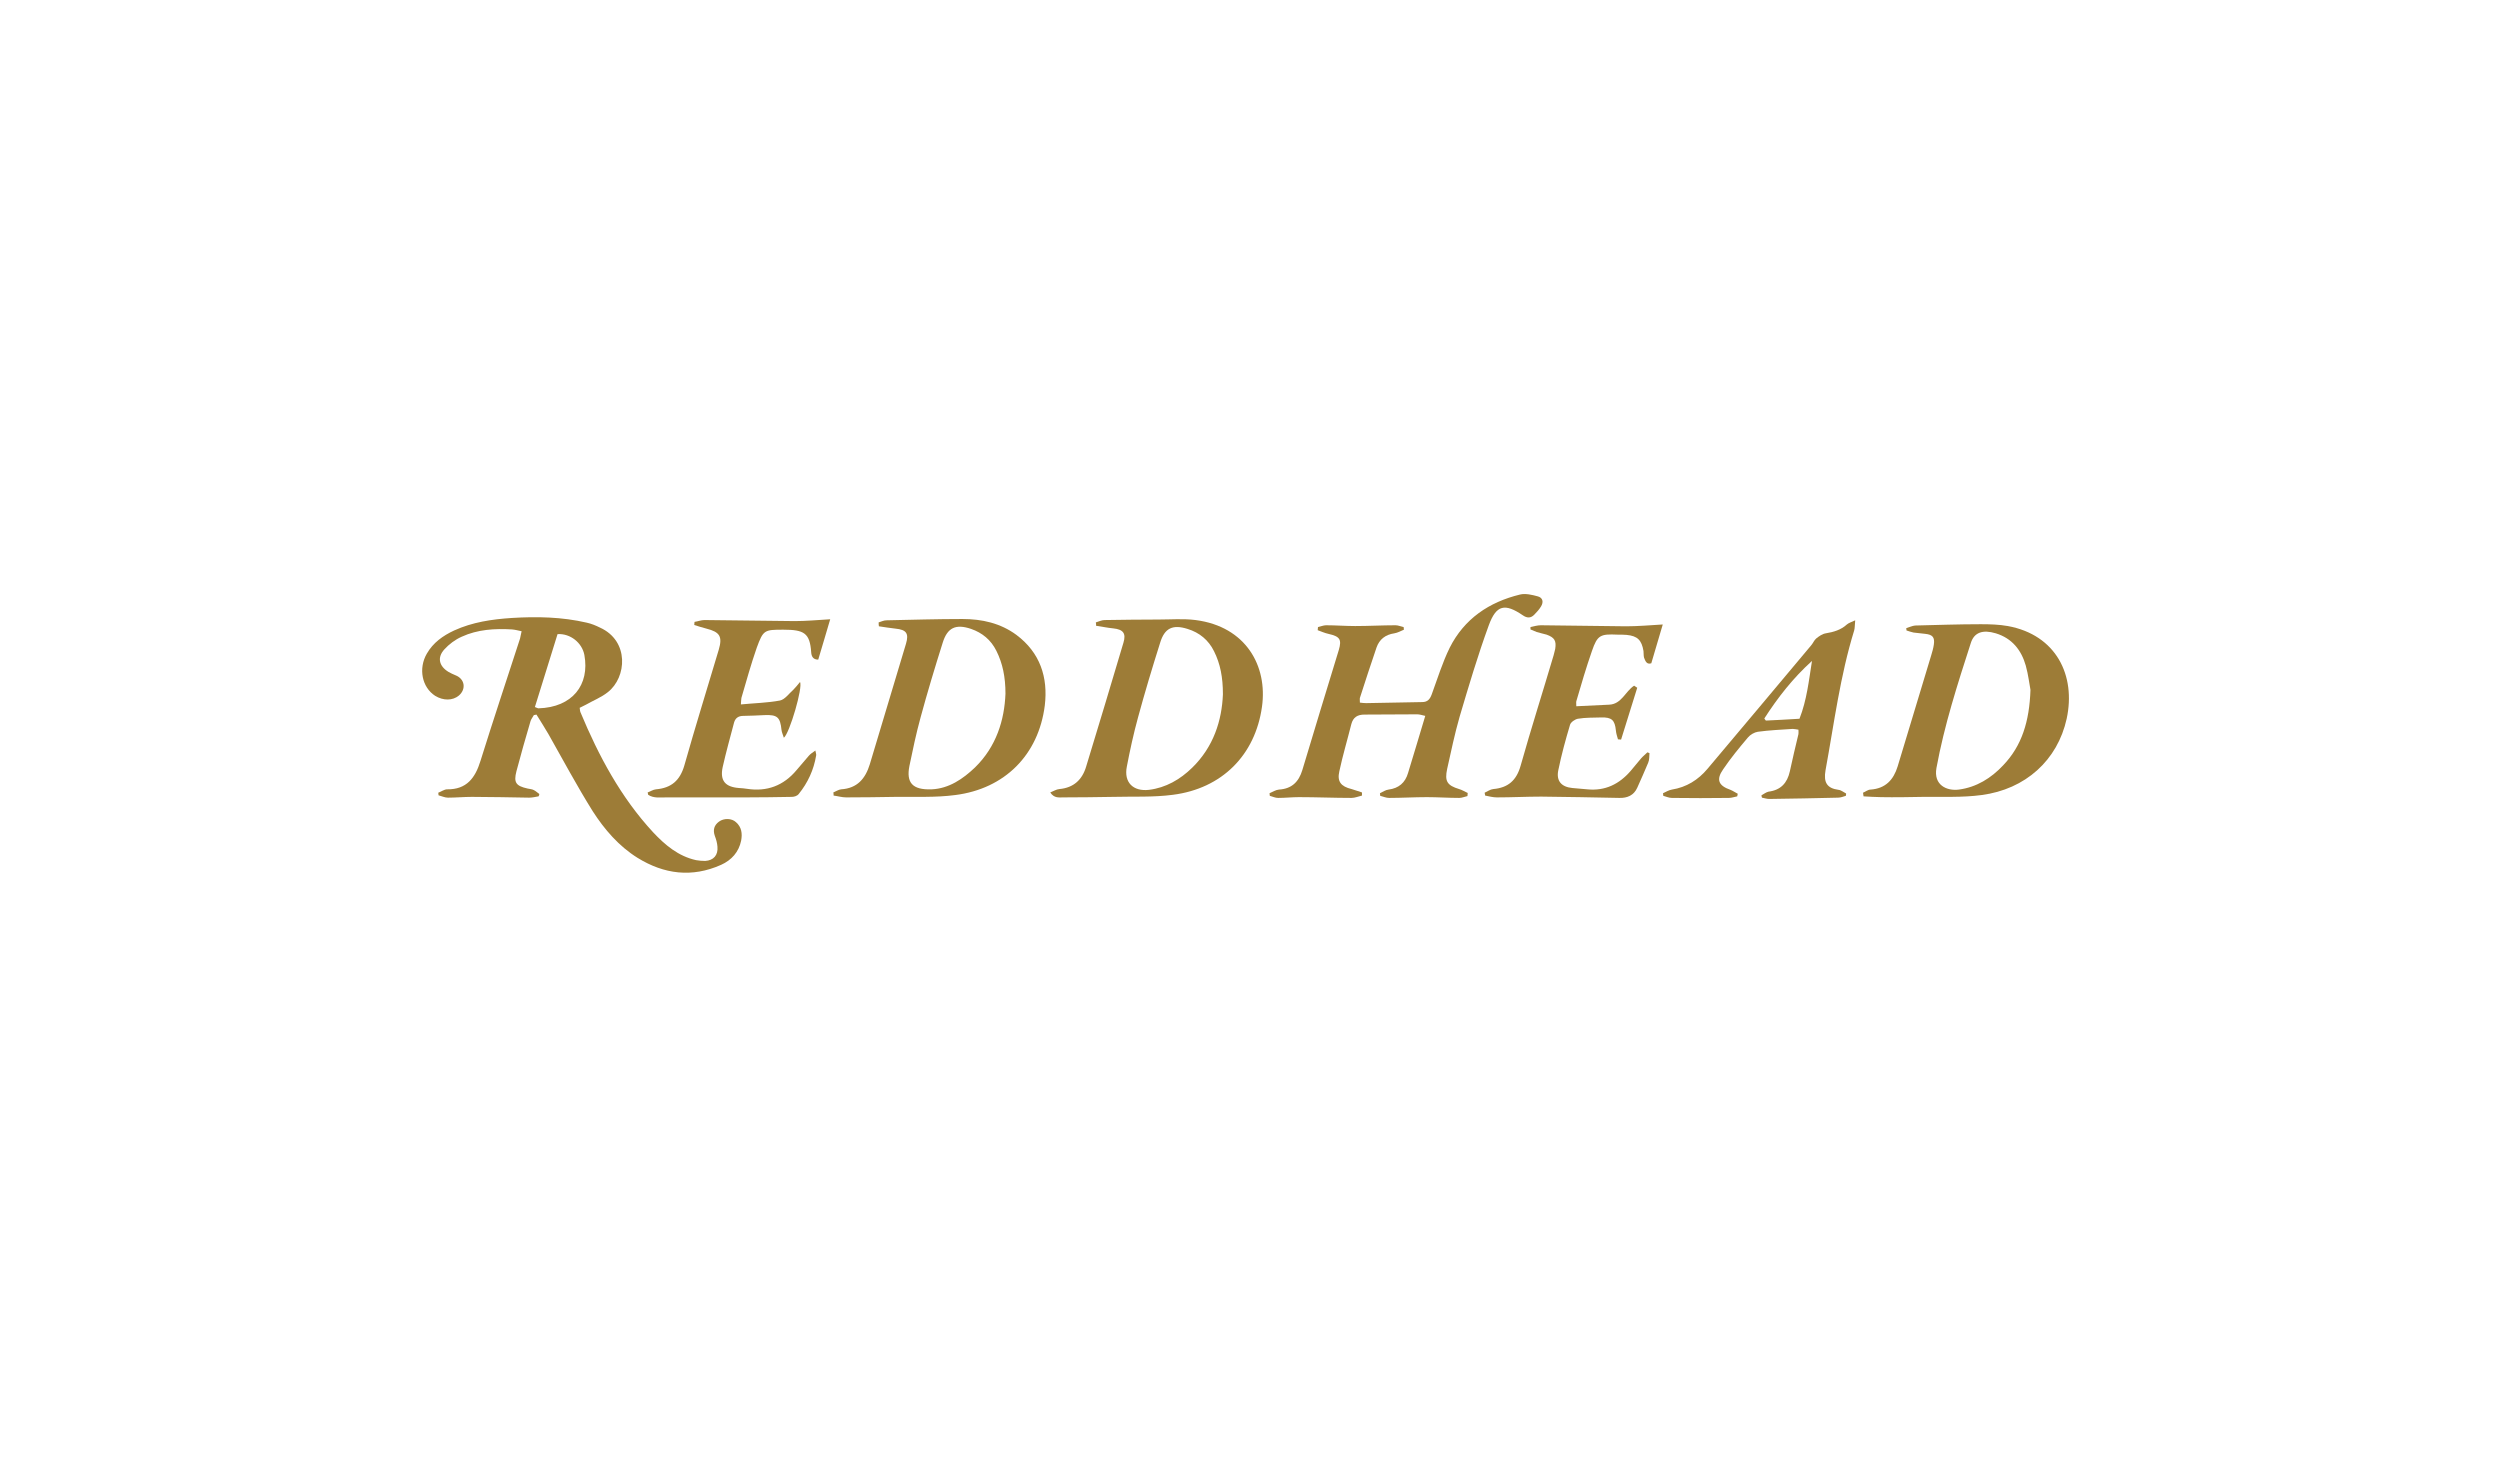
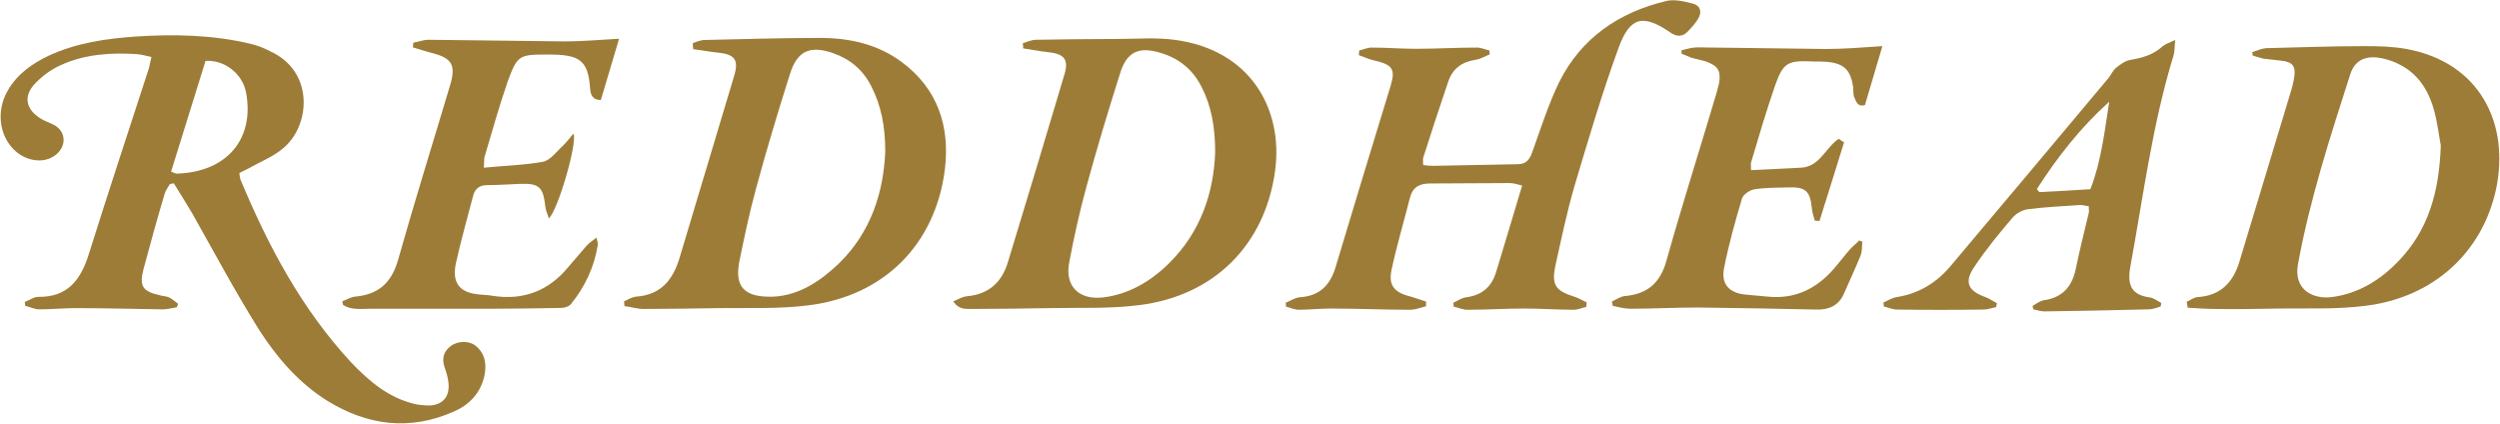
- <svg xmlns="http://www.w3.org/2000/svg" version="1.1" id="Layer_1" x="0px" y="0px" viewBox="0 0 960 560" style="enable-background:new 0 0 960 560;" xml:space="preserve">
-   <style type="text/css">
- 	.st0{fill:#9D7C37;}
- </style>
+ <svg xmlns="http://www.w3.org/2000/svg" version="1.1" id="Layer_1" x="0px" y="0px" viewBox="346.9 439.9 1219.5 206.4" enable-background="new 346.9 439.9 1219.5 206.4" xml:space="preserve">
  <g>
-     <path class="st0" d="M206.8,305.8c-1.2,0.2-2.4,0.5-3.6,0.5c-7.3-0.1-14.6-0.3-22-0.3c-3.1,0-6.2,0.3-9.2,0.3   c-1.2,0-2.4-0.6-3.6-0.9c0-0.3-0.1-0.7-0.1-1c1.1-0.4,2.3-1.3,3.4-1.3c7.5,0.1,10.8-4.4,12.8-10.9c4.9-15.7,10.1-31.3,15.2-47   c0.2-0.8,0.3-1.6,0.6-2.8c-1.4-0.3-2.5-0.6-3.7-0.7c-6.6-0.4-13.2,0-19.3,2.8c-2.5,1.1-4.9,2.9-6.7,4.9c-2.8,3.1-2,6.4,1.6,8.6   c0.8,0.5,1.8,0.9,2.7,1.3c3.6,1.4,4.2,5.3,1.3,7.8c-2.4,2-6,2-9.1,0.1c-5.1-3.3-6.5-10.5-3.2-16.2c2.4-4.2,6.2-6.9,10.5-8.9   c7-3.2,14.5-4.3,22.1-4.8c9.7-0.6,19.3-0.4,28.8,1.8c1.8,0.4,3.5,1.1,5.1,1.9c11.3,5.1,10.3,19.1,3,24.8c-2.5,2-5.6,3.2-8.4,4.8   c-0.8,0.4-1.6,0.8-2.4,1.2c0.1,0.7,0.1,1.2,0.3,1.7c7,16.8,15.5,32.7,27.9,46.1c4.6,4.9,9.7,9.2,16.5,10.7c1.1,0.2,2.3,0.3,3.5,0.3   c3.2-0.2,5-2.2,4.7-5.5c-0.1-1.4-0.5-2.8-1-4.1c-0.8-2.3-0.3-4.1,1.6-5.5c1.9-1.4,4.9-1.3,6.5,0.2c2.2,1.9,2.5,4.4,2,7.1   c-0.9,4.4-3.7,7.5-7.7,9.3c-11.2,5-21.9,3.6-32.1-2.7c-7.2-4.5-12.7-10.9-17.2-17.9c-6-9.6-11.4-19.7-17-29.6c-1.5-2.5-3-5-4.6-7.5   c-0.3,0.1-0.6,0.1-1,0.2c-0.4,0.8-1.1,1.6-1.3,2.4c-1.9,6.4-3.7,12.8-5.4,19.2c-1.1,4.3-0.2,5.6,4.3,6.6c0.8,0.2,1.7,0.2,2.4,0.6   c0.8,0.4,1.4,1,2.1,1.5C207.1,305.2,207,305.5,206.8,305.8z M214.1,243.5c-2.9,9.3-5.8,18.6-8.7,28c0.8,0.3,1.1,0.5,1.4,0.5   c13-0.4,19.7-9,17.6-20.5C223.5,246.8,219,243.2,214.1,243.5z" />
-     <path class="st0" d="M563.5,305.7c-1,0.2-2.1,0.7-3.1,0.7c-4.2,0-8.3-0.3-12.5-0.3c-4.8,0-9.7,0.3-14.5,0.3c-1.1,0-2.2-0.5-3.4-0.8   c0-0.3-0.1-0.7-0.1-1c1.1-0.5,2.2-1.3,3.3-1.4c3.9-0.5,6.4-2.6,7.5-6.4c2.2-7.1,4.3-14.3,6.6-21.9c-1.3-0.3-2.2-0.6-3.1-0.6   c-6.7,0-13.5,0.1-20.2,0.1c-2.7,0-4.4,1-5.1,3.7c-1.5,6-3.3,12-4.6,18.1c-0.9,3.9,0.6,5.8,4.7,6.8c1.4,0.4,2.7,0.9,4,1.3   c0,0.4,0,0.8,0,1.2c-1.3,0.3-2.7,0.9-4,0.9c-6.7,0-13.5-0.3-20.2-0.3c-2.7,0-5.3,0.3-8,0.3c-1.1,0-2.1-0.5-3.2-0.8   c0-0.3-0.1-0.7-0.1-1c1.2-0.5,2.4-1.3,3.6-1.4c4.9-0.3,7.6-2.9,9-7.5c4.6-15.4,9.3-30.7,14-46.1c1.2-4.1,0.4-5.2-4-6.2   c-1.4-0.3-2.7-0.9-4.1-1.4c0-0.4,0.1-0.8,0.1-1.2c1-0.2,2.1-0.7,3.1-0.7c3.7,0,7.5,0.3,11.2,0.3c5.2,0,10.3-0.3,15.5-0.3   c1,0,2.1,0.5,3.1,0.7c0,0.3,0.1,0.7,0.1,1c-1.2,0.5-2.4,1.2-3.7,1.4c-3.4,0.5-5.7,2.3-6.8,5.4c-2.2,6.4-4.3,12.9-6.4,19.4   c-0.1,0.4,0,1,0,1.8c0.8,0.1,1.6,0.2,2.4,0.2c7.2-0.1,14.3-0.3,21.5-0.4c2.1,0,3-1.1,3.7-3c2.2-6,4.1-12.2,6.9-17.9   c5.6-11.1,15.1-17.5,27-20.4c2.1-0.5,4.6,0.1,6.8,0.7c1.9,0.5,2.3,2.1,1.3,3.8c-0.7,1.2-1.7,2.3-2.7,3.3c-1.3,1.3-2.7,1.3-4.3,0.2   c-6.9-4.7-10.2-4.1-13.1,3.8c-4.2,11.5-7.7,23.3-11.2,35.1c-1.9,6.6-3.3,13.4-4.8,20.1c-1,4.7,0,6.3,4.6,7.7c1.1,0.3,2.2,1,3.3,1.5   C563.6,305,563.5,305.3,563.5,305.7z" />
-     <path class="st0" d="M337.4,239c1-0.3,2-0.8,3-0.8c9.7-0.2,19.4-0.5,29.2-0.5c7.5,0,14.6,1.6,20.7,6.1c9.1,6.8,12.2,16.3,10.9,27.1   c-2.4,19-15.4,32-34.4,34.4c-7.5,1-15.2,0.6-22.9,0.7c-6.3,0.1-12.6,0.2-19,0.2c-1.6,0-3.2-0.5-4.8-0.7c0-0.4,0-0.8-0.1-1.2   c1-0.4,2-1.1,3-1.2c6.2-0.4,9.3-4.1,11-9.6c4.6-15.4,9.3-30.9,13.9-46.3c1.2-4,0.1-5.4-4-5.8c-2.1-0.2-4.2-0.6-6.4-0.9   C337.4,240,337.4,239.5,337.4,239z M386.1,266.4c0-6.5-1.1-11.7-3.5-16.5c-2.1-4.2-5.4-6.9-9.7-8.4c-5.9-2-9.1-0.5-10.9,5.3   c-3,9.5-5.9,19.1-8.5,28.7c-1.7,6.2-3,12.4-4.3,18.7c-1.2,6.2,1,9.2,8.6,8.9c6.6-0.3,12-4,16.6-8.4   C382.6,286.7,385.7,276.5,386.1,266.4z" />
-     <path class="st0" d="M403.3,304.3c1.3-0.5,2.3-1.2,3.5-1.3c5.5-0.5,8.8-3.6,10.3-8.7c4.8-15.8,9.6-31.6,14.3-47.5   c1.1-3.6-0.1-5.1-3.9-5.5c-2.2-0.2-4.4-0.7-6.6-1c0-0.4,0-0.9-0.1-1.3c1.1-0.3,2.2-0.9,3.4-0.9c6.9-0.1,13.8-0.2,20.7-0.2   c4.7,0,9.5-0.4,14.2,0.2c19.4,2.5,27.7,17.7,25.5,33.3c-2.6,18.6-15.4,31.4-34.2,33.8c-7.5,1-15.2,0.6-22.9,0.8   c-6.4,0.1-12.8,0.2-19.2,0.2C406.7,306.2,404.8,306.6,403.3,304.3z M469.6,266.6c0-6.5-1-11.7-3.4-16.5c-2.1-4.3-5.6-7.2-10.2-8.6   c-5.7-1.8-8.8-0.3-10.5,5.3c-3,9.5-5.9,19.1-8.5,28.7c-1.7,6.2-3.1,12.6-4.3,18.9c-1.2,6,2.4,9.6,8.5,8.9c6.5-0.8,12-4,16.6-8.5   C466,286.8,469.2,276.7,469.6,266.6z" />
-     <path class="st0" d="M715.4,304.4c1-0.4,1.9-1.2,2.9-1.2c5.7-0.4,8.8-3.7,10.4-8.9c4.3-14.2,8.6-28.5,12.9-42.7   c0.4-1.3,0.8-2.7,1-4.1c0.4-2.8-0.5-3.8-3.3-4.1c-1.5-0.2-3-0.3-4.5-0.5c-0.9-0.2-1.8-0.5-2.7-0.8c0-0.3-0.1-0.6-0.1-0.9   c1.1-0.3,2.3-0.9,3.4-1c8.4-0.2,16.8-0.5,25.2-0.5c3.5,0,7,0.1,10.4,0.7c18.6,3.4,26.2,19,22.6,35.6c-3.5,15.9-15.8,27.1-32.7,29.3   c-7.4,1-14.9,0.6-22.4,0.7c-5.4,0.1-10.8,0.2-16.2,0.1c-2.2,0-4.5-0.2-6.7-0.3C715.5,305.3,715.5,304.9,715.4,304.4z M779.7,264.9   c-0.4-2-0.8-5.7-1.8-9.3c-1.7-6-5.3-10.5-11.5-12.4c-5-1.5-8.3-0.4-9.6,3.7c-5.1,15.8-10.2,31.6-13.2,48c-1.2,6.6,4,8.9,8.6,8.3   c6.8-0.9,12.4-4.4,17-9.3C776.4,286.4,779.3,277,779.7,264.9z" />
-     <path class="st0" d="M284.5,270.5c5.2-0.5,10.2-0.6,15-1.5c1.9-0.4,3.4-2.6,5.1-4.1c0.9-0.9,1.7-1.9,2.6-3c1.2,1.9-4,19.7-6.2,21.4   c-0.3-1.1-0.8-2-0.9-3c-0.5-4.9-1.6-5.9-6.5-5.7c-2.7,0.1-5.5,0.3-8.2,0.3c-1.8,0-3,0.8-3.5,2.5c-1.5,5.7-3.1,11.4-4.4,17.2   c-1.1,5.2,1,7.6,6.3,8c1,0.1,2,0.1,3,0.3c7.7,1.2,14.1-1.2,19.1-7.2c1.6-1.8,3.1-3.7,4.7-5.5c0.6-0.7,1.4-1.2,2.5-2   c0.2,1,0.4,1.5,0.3,1.9c-0.9,5.5-3.2,10.5-6.7,14.8c-0.5,0.7-1.7,1.1-2.6,1.1c-5.9,0.1-11.8,0.2-17.7,0.2c-10.2,0-20.3,0-30.5,0   c-2.4,0-4.9,0.4-7-1c-0.1-0.3-0.1-0.6-0.2-0.9c1.1-0.4,2.1-1.1,3.2-1.2c5.8-0.5,9.2-3.3,10.9-9.2c4.2-14.9,8.8-29.6,13.2-44.4   c1.5-5.1,0.4-6.8-4.7-8.1c-1.6-0.4-3.1-0.9-4.7-1.4c0-0.4,0.1-0.8,0.1-1.2c1.3-0.2,2.6-0.7,3.8-0.7c11.6,0.1,23.1,0.3,34.7,0.4   c4.3,0,8.6-0.4,13.6-0.7c-1.5,5.2-3.1,10.4-4.6,15.5c-2,0-2.6-1.3-2.7-2.8c-0.5-7.4-2.7-8.7-10.7-8.7c-7.3,0-7.7,0.1-10.2,6.9   c-2.2,6.3-4,12.8-5.9,19.3C284.6,268.6,284.6,269.2,284.5,270.5z" />
-     <path class="st0" d="M628.7,264.1c-2.1,6.6-4.1,13.3-6.2,19.9c-0.4,0-0.8-0.1-1.2-0.1c-0.3-1.1-0.7-2.2-0.8-3.4   c-0.4-4-1.6-5.1-5.6-5c-3,0.1-6,0-9,0.5c-1.1,0.2-2.7,1.3-3,2.3c-1.7,5.7-3.3,11.5-4.5,17.4c-0.9,4.2,1.2,6.5,5.4,6.9   c1.9,0.2,3.8,0.3,5.7,0.5c6.9,0.7,12.3-2,16.7-7.1c1.4-1.6,2.6-3.2,4-4.8c0.7-0.8,1.6-1.5,2.4-2.3c0.3,0.1,0.5,0.2,0.8,0.3   c-0.1,1.2,0,2.6-0.5,3.7c-1.3,3.2-2.8,6.4-4.2,9.6c-1.3,2.9-3.8,4-6.9,3.9c-10-0.2-20-0.4-30-0.5c-5.7,0-11.3,0.3-17,0.3   c-1.5,0-3-0.4-4.5-0.7c-0.1-0.4-0.1-0.7-0.2-1.1c1.1-0.5,2.2-1.3,3.3-1.4c5.7-0.5,8.9-3.3,10.5-8.9c4-14.2,8.5-28.3,12.7-42.5   c0.2-0.8,0.4-1.6,0.6-2.4c0.5-3.2-0.3-4.4-3.3-5.5c-1.3-0.4-2.6-0.6-3.8-1c-0.8-0.3-1.6-0.7-2.4-1c0-0.3,0-0.6,0-0.9   c1.3-0.3,2.7-0.7,4-0.7c10.9,0.1,21.8,0.3,32.7,0.4c4.5,0,9.1-0.4,14.1-0.7c-1.5,5-2.9,9.9-4.4,14.9c-1.8,0.6-2.3-0.9-2.8-2.2   c-0.2-0.8-0.1-1.7-0.2-2.5c-0.7-4.2-2.3-5.8-6.5-6.2c-1.2-0.1-2.3-0.1-3.5-0.1c-6.6-0.3-7.7,0.2-9.8,6.3c-2.2,6.3-4.1,12.8-6,19.3   c-0.1,0.4,0,1,0,1.9c4.3-0.2,8.4-0.4,12.6-0.6c4.8-0.2,6.2-5.1,9.6-7.3C628.1,263.7,628.4,263.9,628.7,264.1z" />
-     <path class="st0" d="M708.8,305.6c-1,0.3-2,0.7-3,0.7c-8.8,0.2-17.6,0.4-26.4,0.5c-0.9,0-1.8-0.3-2.8-0.5c-0.1-0.3-0.2-0.6-0.2-0.9   c0.9-0.5,1.8-1.2,2.7-1.4c4.7-0.6,7.2-3.3,8.2-7.8c1-4.8,2.2-9.6,3.3-14.3c0.1-0.5,0-1,0-1.7c-0.8-0.1-1.5-0.3-2.2-0.3   c-4.5,0.3-9,0.5-13.4,1.1c-1.3,0.2-2.9,1.1-3.8,2.2c-3.3,3.9-6.6,7.9-9.5,12.2c-2.8,4-1.8,6.3,2.8,7.9c1,0.4,1.8,1,2.8,1.5   c-0.1,0.3-0.1,0.6-0.2,1c-1.1,0.2-2.1,0.6-3.2,0.6c-7.3,0.1-14.6,0.1-21.9,0c-1.1,0-2.2-0.5-3.3-0.8c0-0.3-0.1-0.7-0.1-1   c1.1-0.5,2.2-1.2,3.4-1.4c5.6-0.9,10.1-3.7,13.7-8c13.3-15.8,26.6-31.6,39.8-47.4c0.7-0.8,1.1-1.9,1.9-2.6c1.1-0.9,2.4-1.8,3.7-2   c3-0.5,5.8-1.3,8.1-3.4c0.7-0.6,1.7-0.9,3.2-1.6c-0.2,1.8-0.1,2.9-0.4,3.9c-5.4,17.5-7.7,35.7-11,53.7c-0.8,4.6,0.5,6.9,5,7.5   c1,0.1,1.9,0.9,2.9,1.4C708.9,304.9,708.9,305.3,708.8,305.6z M695.8,253.8c-7.2,6.5-13.1,14-18.3,22.1c0.2,0.3,0.4,0.6,0.6,0.8   c4.1-0.2,8.2-0.4,12.9-0.7C693.8,268.9,694.6,261.4,695.8,253.8z" />
+     <path fill="#9D7C37" d="M433.1,589.8c-2.3,0.4-4.6,1-6.9,1c-14.1-0.2-28.2-0.6-42.4-0.6c-6,0-12,0.6-17.7,0.6   c-2.3,0-4.6-1.2-6.9-1.7c0-0.6-0.2-1.4-0.2-1.9c2.1-0.8,4.4-2.5,6.6-2.5c14.5,0.2,20.8-8.5,24.7-21c9.5-30.3,19.5-60.4,29.3-90.6   c0.4-1.5,0.6-3.1,1.2-5.4c-2.7-0.6-4.8-1.2-7.1-1.4c-12.7-0.8-25.5,0-37.2,5.4c-4.8,2.1-9.4,5.6-12.9,9.4c-5.4,6-3.9,12.3,3.1,16.6   c1.5,1,3.5,1.7,5.2,2.5c6.9,2.7,8.1,10.2,2.5,15c-4.6,3.9-11.6,3.9-17.6,0.2c-9.8-6.4-12.5-20.2-6.2-31.2   c4.6-8.1,12-13.3,20.2-17.2c13.5-6.2,28-8.3,42.6-9.3c18.7-1.2,37.2-0.8,55.5,3.5c3.5,0.8,6.8,2.1,9.8,3.7   c21.8,9.8,19.9,36.8,5.8,47.8c-4.8,3.9-10.8,6.2-16.2,9.3c-1.5,0.8-3.1,1.5-4.6,2.3c0.2,1.3,0.2,2.3,0.6,3.3   c13.5,32.4,29.9,63.1,53.8,88.9c8.9,9.4,18.7,17.7,31.8,20.6c2.1,0.4,4.4,0.6,6.8,0.6c6.2-0.4,9.6-4.2,9.1-10.6   c-0.2-2.7-1-5.4-1.9-7.9c-1.5-4.4-0.6-7.9,3.1-10.6s9.5-2.5,12.5,0.4c4.2,3.7,4.8,8.5,3.9,13.7c-1.7,8.5-7.1,14.5-14.9,17.9   c-21.6,9.6-42.2,6.9-61.9-5.2c-13.9-8.7-24.5-21-33.2-34.5c-11.6-18.5-22-38-32.8-57.1c-2.9-4.8-5.8-9.6-8.9-14.5   c-0.6,0.2-1.2,0.2-1.9,0.4c-0.8,1.5-2.1,3.1-2.5,4.6c-3.7,12.3-7.1,24.7-10.4,37c-2.1,8.3-0.4,10.8,8.3,12.7   c1.5,0.4,3.3,0.4,4.6,1.2c1.5,0.8,2.7,1.9,4,2.9C433.7,588.6,433.5,589.2,433.1,589.8z M447.2,469.6c-5.6,17.9-11.2,35.9-16.8,54   c1.5,0.6,2.1,1,2.7,1c25.1-0.8,38-17.4,33.9-39.5C465.3,476,456.6,469,447.2,469.6z" />
+     <path fill="#9D7C37" d="M1121,589.6c-1.9,0.4-4.1,1.4-6,1.4c-8.1,0-16-0.6-24.1-0.6c-9.3,0-18.7,0.6-28,0.6c-2.1,0-4.2-1-6.6-1.5   c0-0.6-0.2-1.4-0.2-1.9c2.1-1,4.2-2.5,6.4-2.7c7.5-1,12.3-5,14.5-12.3c4.2-13.7,8.3-27.6,12.7-42.2c-2.5-0.6-4.2-1.2-6-1.2   c-12.9,0-26,0.2-39,0.2c-5.2,0-8.5,1.9-9.8,7.1c-2.9,11.6-6.4,23.1-8.9,34.9c-1.7,7.5,1.2,11.2,9.1,13.1c2.7,0.8,5.2,1.7,7.7,2.5   c0,0.8,0,1.5,0,2.3c-2.5,0.6-5.2,1.7-7.7,1.7c-12.9,0-26-0.6-39-0.6c-5.2,0-10.2,0.6-15.4,0.6c-2.1,0-4.1-1-6.2-1.5   c0-0.6-0.2-1.4-0.2-1.9c2.3-1,4.6-2.5,6.9-2.7c9.4-0.6,14.7-5.6,17.4-14.5c8.9-29.7,17.9-59.2,27-88.9c2.3-7.9,0.8-10-7.7-12   c-2.7-0.6-5.2-1.7-7.9-2.7c0-0.8,0.2-1.5,0.2-2.3c1.9-0.4,4.1-1.4,6-1.4c7.1,0,14.5,0.6,21.6,0.6c10,0,19.9-0.6,29.9-0.6   c1.9,0,4.1,1,6,1.4c0,0.6,0.2,1.3,0.2,1.9c-2.3,1-4.6,2.3-7.1,2.7c-6.6,1-11,4.4-13.1,10.4c-4.2,12.3-8.3,24.9-12.3,37.4   c-0.2,0.8,0,1.9,0,3.5c1.5,0.2,3.1,0.4,4.6,0.4c13.9-0.2,27.6-0.6,41.5-0.8c4,0,5.8-2.1,7.1-5.8c4.2-11.6,7.9-23.5,13.3-34.5   c10.8-21.4,29.1-33.8,52.1-39.3c4-1,8.9,0.2,13.1,1.3c3.7,1,4.4,4.1,2.5,7.3c-1.3,2.3-3.3,4.4-5.2,6.4c-2.5,2.5-5.2,2.5-8.3,0.4   c-13.3-9.1-19.7-7.9-25.3,7.3c-8.1,22.2-14.8,44.9-21.6,67.7c-3.7,12.7-6.4,25.8-9.3,38.8c-1.9,9.1,0,12.1,8.9,14.9   c2.1,0.6,4.2,1.9,6.4,2.9C1121.2,588.2,1121,588.8,1121,589.6z" />
+     <path fill="#9D7C37" d="M685,460.9c1.9-0.6,3.9-1.5,5.8-1.5c18.7-0.4,37.4-1,56.3-1c14.5,0,28.2,3.1,39.9,11.8   c17.6,13.1,23.5,31.4,21,52.3c-4.6,36.6-29.7,61.7-66.3,66.3c-14.5,1.9-29.3,1.2-44.2,1.4c-12.2,0.2-24.3,0.4-36.6,0.4   c-3.1,0-6.2-1-9.3-1.4c0-0.8,0-1.5-0.2-2.3c1.9-0.8,3.9-2.1,5.8-2.3c12-0.8,17.9-7.9,21.2-18.5c8.9-29.7,17.9-59.6,26.8-89.3   c2.3-7.7,0.2-10.4-7.7-11.2c-4.1-0.4-8.1-1.2-12.3-1.7C685,462.9,685,461.9,685,460.9z M778.9,513.8c0-12.5-2.1-22.6-6.8-31.8   c-4.1-8.1-10.4-13.3-18.7-16.2c-11.4-3.9-17.5-1-21,10.2c-5.8,18.3-11.4,36.8-16.4,55.3c-3.3,12-5.8,23.9-8.3,36.1   c-2.3,12,1.9,17.7,16.6,17.2c12.7-0.6,23.1-7.7,32-16.2C772.2,552.9,778.1,533.2,778.9,513.8z" />
+     <path fill="#9D7C37" d="M812.1,586.9c2.5-1,4.4-2.3,6.8-2.5c10.6-1,17-6.9,19.9-16.8c9.3-30.5,18.5-60.9,27.6-91.6   c2.1-6.9-0.2-9.8-7.5-10.6c-4.2-0.4-8.5-1.3-12.7-1.9c0-0.8,0-1.7-0.2-2.5c2.1-0.6,4.2-1.7,6.6-1.7c13.3-0.2,26.6-0.4,39.9-0.4   c9.1,0,18.3-0.8,27.4,0.4c37.4,4.8,53.4,34.1,49.2,64.2c-5,35.9-29.7,60.6-66,65.2c-14.5,1.9-29.3,1.2-44.2,1.5   c-12.3,0.2-24.7,0.4-37,0.4C818.6,590.5,815,591.3,812.1,586.9z M939.9,514.2c0-12.5-1.9-22.6-6.6-31.8   c-4.1-8.3-10.8-13.9-19.7-16.6c-11-3.5-17-0.6-20.2,10.2c-5.8,18.3-11.4,36.8-16.4,55.3c-3.3,12-6,24.3-8.3,36.5   c-2.3,11.6,4.6,18.5,16.4,17.2c12.5-1.5,23.1-7.7,32-16.4C933,553.1,939.2,533.6,939.9,514.2z" />
+     <path fill="#9D7C37" d="M1414,587.1c1.9-0.8,3.7-2.3,5.6-2.3c11-0.8,17-7.1,20.1-17.2c8.3-27.4,16.6-55,24.9-82.3   c0.8-2.5,1.5-5.2,1.9-7.9c0.8-5.4-1-7.3-6.4-7.9c-2.9-0.4-5.8-0.6-8.7-1c-1.7-0.4-3.5-1-5.2-1.5c0-0.6-0.2-1.2-0.2-1.7   c2.1-0.6,4.4-1.7,6.6-1.9c16.2-0.4,32.4-1,48.6-1c6.8,0,13.5,0.2,20.1,1.4c35.9,6.6,50.5,36.6,43.6,68.7   c-6.8,30.7-30.5,52.3-63.1,56.5c-14.3,1.9-28.7,1.2-43.2,1.4c-10.4,0.2-20.8,0.4-31.2,0.2c-4.2,0-8.7-0.4-12.9-0.6   C1414.2,588.8,1414.2,588,1414,587.1z M1538,510.9c-0.8-3.9-1.5-11-3.5-17.9c-3.3-11.6-10.2-20.2-22.2-23.9   c-9.6-2.9-16-0.8-18.5,7.1c-9.8,30.5-19.7,60.9-25.5,92.6c-2.3,12.7,7.7,17.2,16.6,16c13.1-1.7,23.9-8.5,32.8-17.9   C1531.6,552.3,1537.2,534.2,1538,510.9z" />
+     <path fill="#9D7C37" d="M583,521.7c10-1,19.7-1.2,28.9-2.9c3.7-0.8,6.6-5,9.8-7.9c1.7-1.7,3.3-3.7,5-5.8c2.3,3.7-7.7,38-12,41.3   c-0.6-2.1-1.5-3.9-1.7-5.8c-1-9.5-3.1-11.4-12.5-11c-5.2,0.2-10.6,0.6-15.8,0.6c-3.5,0-5.8,1.5-6.8,4.8c-2.9,11-6,22-8.5,33.2   c-2.1,10,1.9,14.7,12.1,15.4c1.9,0.2,3.9,0.2,5.8,0.6c14.9,2.3,27.2-2.3,36.8-13.9c3.1-3.5,6-7.1,9.1-10.6c1.2-1.3,2.7-2.3,4.8-3.9   c0.4,1.9,0.8,2.9,0.6,3.7c-1.7,10.6-6.2,20.2-12.9,28.5c-1,1.4-3.3,2.1-5,2.1c-11.4,0.2-22.8,0.4-34.1,0.4c-19.7,0-39.1,0-58.8,0   c-4.6,0-9.5,0.8-13.5-1.9c-0.2-0.6-0.2-1.2-0.4-1.7c2.1-0.8,4.1-2.1,6.2-2.3c11.2-1,17.7-6.4,21-17.7c8.1-28.7,17-57.1,25.5-85.6   c2.9-9.8,0.8-13.1-9.1-15.6c-3.1-0.8-6-1.7-9.1-2.7c0-0.8,0.2-1.5,0.2-2.3c2.5-0.4,5-1.4,7.3-1.4c22.4,0.2,44.5,0.6,66.9,0.8   c8.3,0,16.6-0.8,26.2-1.3c-2.9,10-6,20.1-8.9,29.9c-3.9,0-5-2.5-5.2-5.4c-1-14.3-5.2-16.8-20.6-16.8c-14.1,0-14.9,0.2-19.7,13.3   c-4.2,12.2-7.7,24.7-11.4,37.2C583.2,518,583.2,519.2,583,521.7z" />
+     <path fill="#9D7C37" d="M1246.8,509.3c-4,12.7-7.9,25.6-12,38.4c-0.8,0-1.5-0.2-2.3-0.2c-0.6-2.1-1.3-4.2-1.5-6.6   c-0.8-7.7-3.1-9.8-10.8-9.6c-5.8,0.2-11.6,0-17.4,1c-2.1,0.4-5.2,2.5-5.8,4.4c-3.3,11-6.4,22.2-8.7,33.6   c-1.7,8.1,2.3,12.5,10.4,13.3c3.7,0.4,7.3,0.6,11,1c13.3,1.3,23.7-3.9,32.2-13.7c2.7-3.1,5-6.2,7.7-9.3c1.4-1.5,3.1-2.9,4.6-4.4   c0.6,0.2,1,0.4,1.5,0.6c-0.2,2.3,0,5-1,7.1c-2.5,6.2-5.4,12.3-8.1,18.5c-2.5,5.6-7.3,7.7-13.3,7.5c-19.3-0.4-38.6-0.8-57.9-1   c-11,0-21.8,0.6-32.8,0.6c-2.9,0-5.8-0.8-8.7-1.4c-0.2-0.8-0.2-1.4-0.4-2.1c2.1-1,4.2-2.5,6.4-2.7c11-1,17.2-6.4,20.2-17.2   c7.7-27.4,16.4-54.6,24.5-82c0.4-1.5,0.8-3.1,1.2-4.6c1-6.2-0.6-8.5-6.4-10.6c-2.5-0.8-5-1.2-7.3-1.9c-1.5-0.6-3.1-1.4-4.6-1.9   c0-0.6,0-1.2,0-1.7c2.5-0.6,5.2-1.4,7.7-1.4c21,0.2,42,0.6,63.1,0.8c8.7,0,17.6-0.8,27.2-1.4c-2.9,9.6-5.6,19.1-8.5,28.7   c-3.5,1.2-4.4-1.7-5.4-4.2c-0.4-1.5-0.2-3.3-0.4-4.8c-1.3-8.1-4.4-11.2-12.5-12c-2.3-0.2-4.4-0.2-6.8-0.2   c-12.7-0.6-14.8,0.4-18.9,12.1c-4.2,12.2-7.9,24.7-11.6,37.2c-0.2,0.8,0,1.9,0,3.7c8.3-0.4,16.2-0.8,24.3-1.2   c9.3-0.4,12-9.8,18.5-14.1C1245.6,508.6,1246.2,509,1246.8,509.3z" />
+     <path fill="#9D7C37" d="M1401.3,589.4c-1.9,0.6-3.9,1.4-5.8,1.4c-17,0.4-33.9,0.8-50.9,1c-1.7,0-3.5-0.6-5.4-1   c-0.2-0.6-0.4-1.2-0.4-1.7c1.7-1,3.5-2.3,5.2-2.7c9.1-1.2,13.9-6.4,15.8-15c1.9-9.3,4.2-18.5,6.4-27.6c0.2-1,0-1.9,0-3.3   c-1.5-0.2-2.9-0.6-4.2-0.6c-8.7,0.6-17.4,1-25.8,2.1c-2.5,0.4-5.6,2.1-7.3,4.2c-6.4,7.5-12.7,15.2-18.3,23.5   c-5.4,7.7-3.5,12.1,5.4,15.2c1.9,0.8,3.5,1.9,5.4,2.9c-0.2,0.6-0.2,1.2-0.4,1.9c-2.1,0.4-4,1.2-6.2,1.2c-14.1,0.2-28.2,0.2-42.2,0   c-2.1,0-4.2-1-6.4-1.5c0-0.6-0.2-1.4-0.2-1.9c2.1-1,4.2-2.3,6.6-2.7c10.8-1.7,19.5-7.1,26.4-15.4c25.7-30.5,51.3-60.9,76.8-91.4   c1.3-1.5,2.1-3.7,3.7-5c2.1-1.7,4.6-3.5,7.1-3.9c5.8-1,11.2-2.5,15.6-6.6c1.4-1.2,3.3-1.7,6.2-3.1c-0.4,3.5-0.2,5.6-0.8,7.5   c-10.4,33.8-14.8,68.9-21.2,103.6c-1.5,8.9,1,13.3,9.6,14.5c1.9,0.2,3.7,1.7,5.6,2.7C1401.5,588,1401.5,588.8,1401.3,589.4z    M1376.2,489.5c-13.9,12.5-25.3,27-35.3,42.6c0.4,0.6,0.8,1.2,1.2,1.5c7.9-0.4,15.8-0.8,24.9-1.4   C1372.3,518.6,1373.9,504.1,1376.2,489.5z" />
  </g>
-   <g>
- </g>
-   <g>
- </g>
-   <g>
- </g>
-   <g>
- </g>
-   <g>
- </g>
-   <g>
- </g>
-   <g>
- </g>
-   <g>
- </g>
-   <g>
- </g>
-   <g>
- </g>
-   <g>
- </g>
-   <g>
- </g>
-   <g>
- </g>
-   <g>
- </g>
-   <g>
- </g>
</svg>
